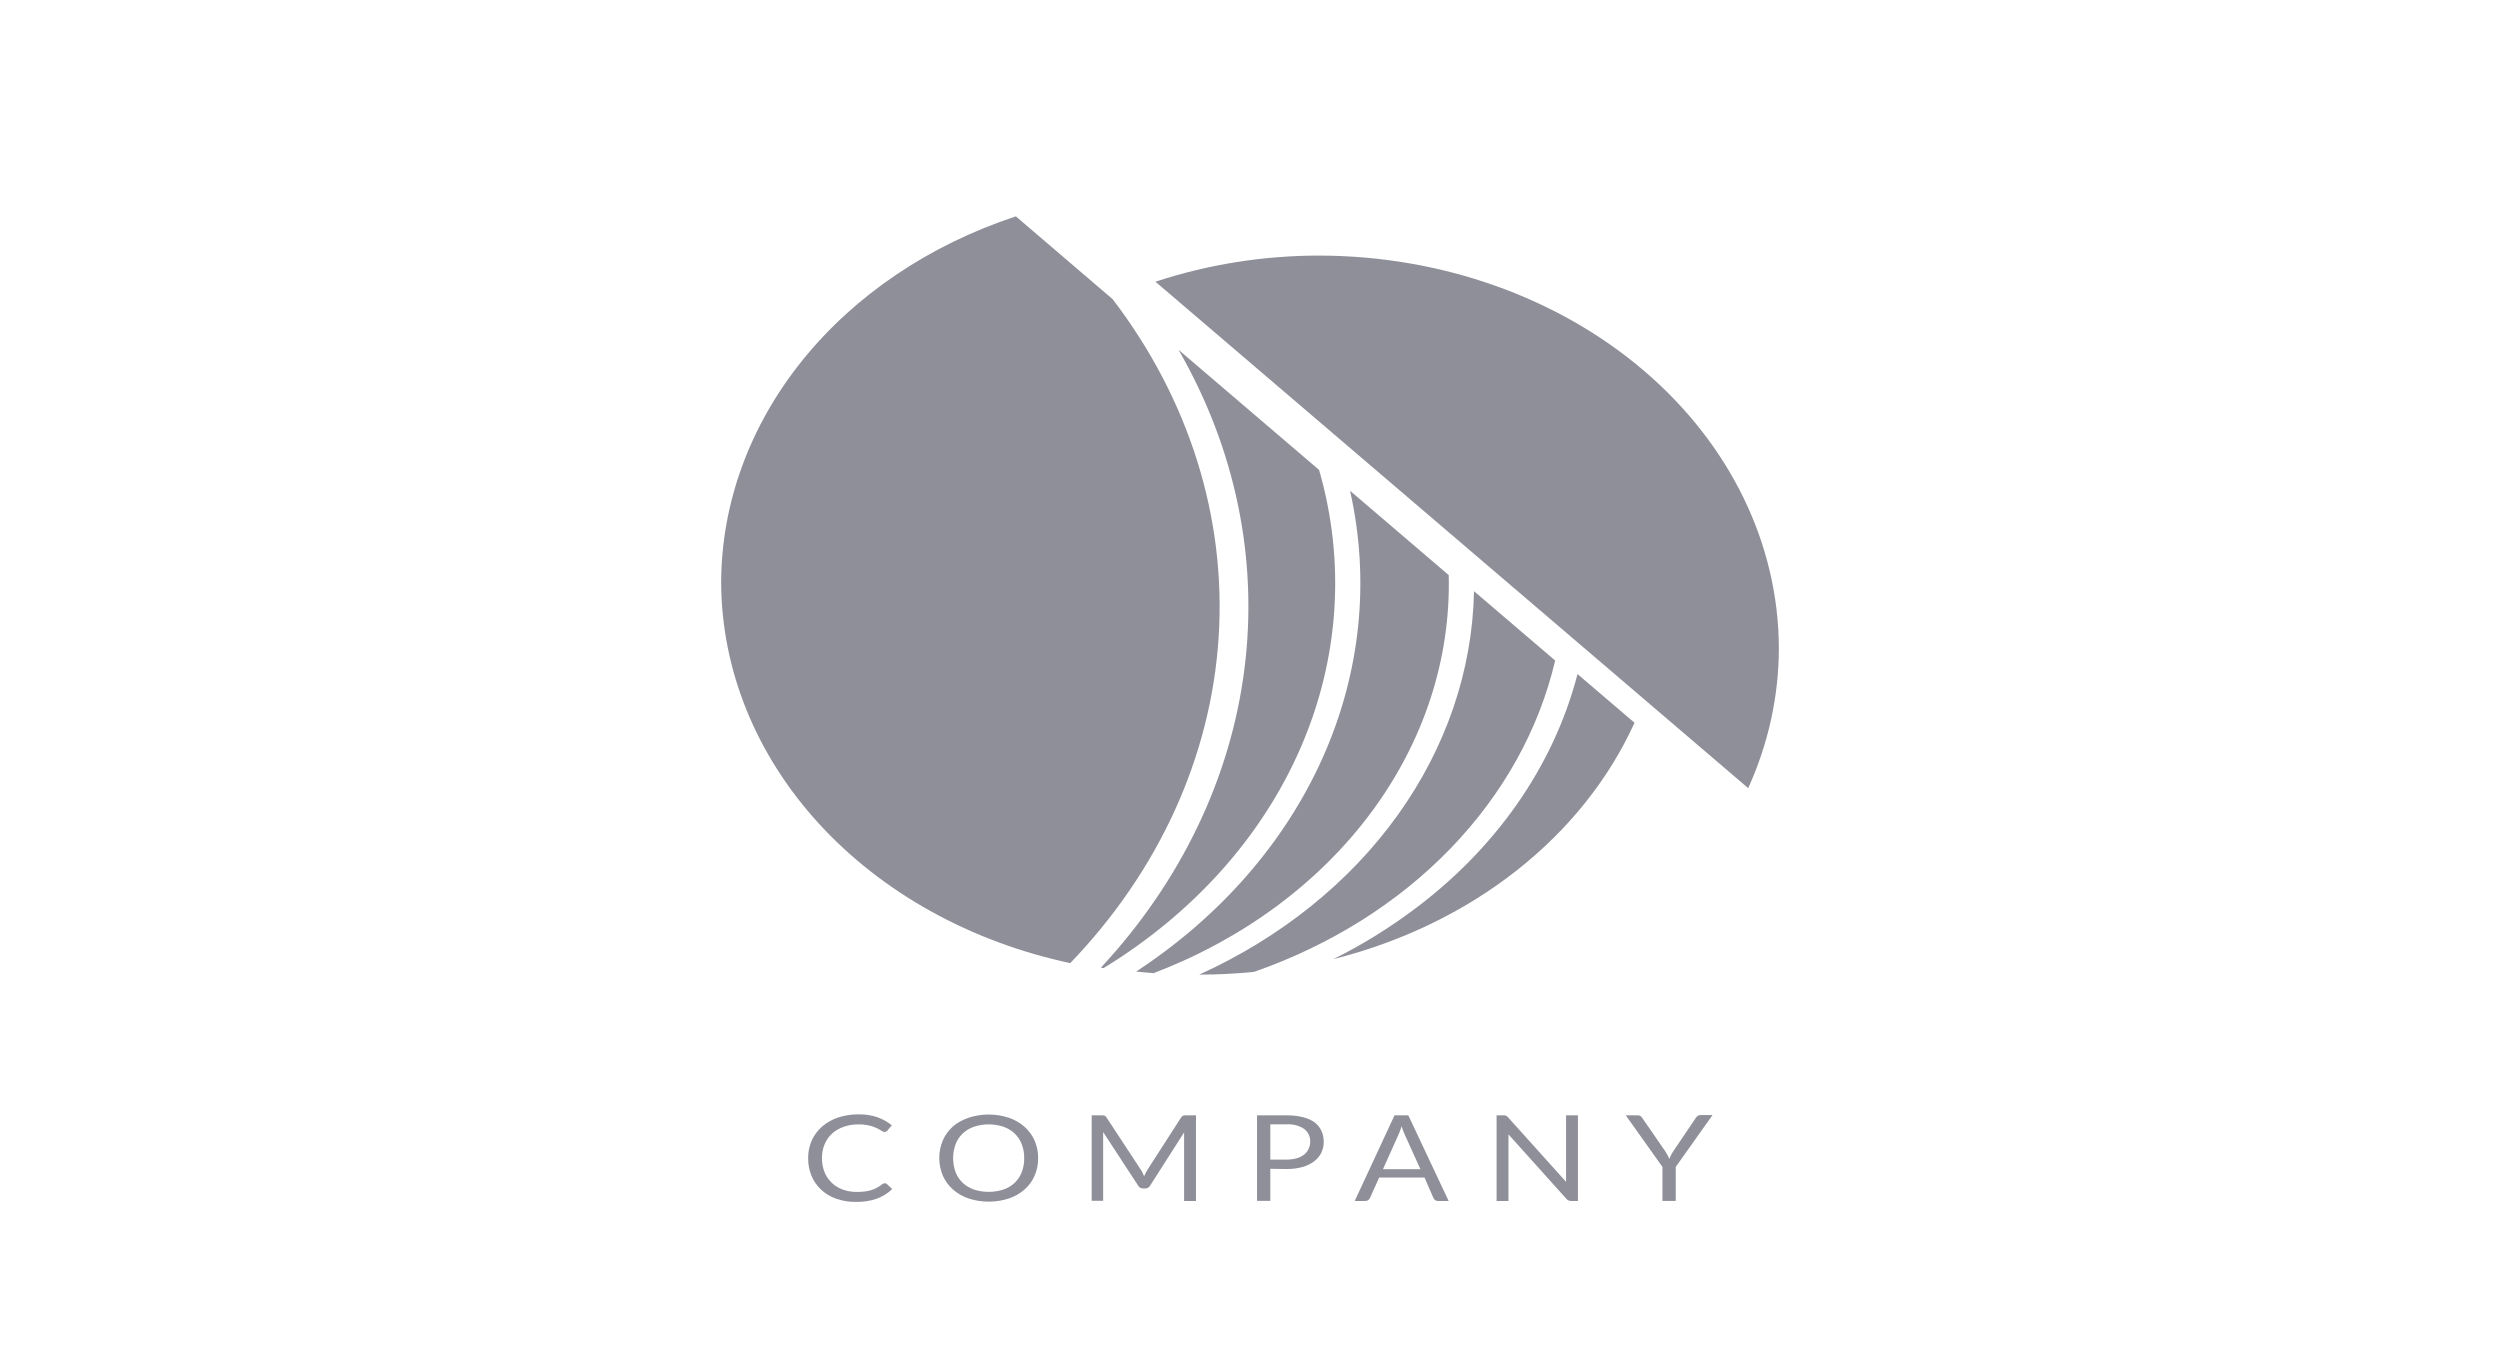
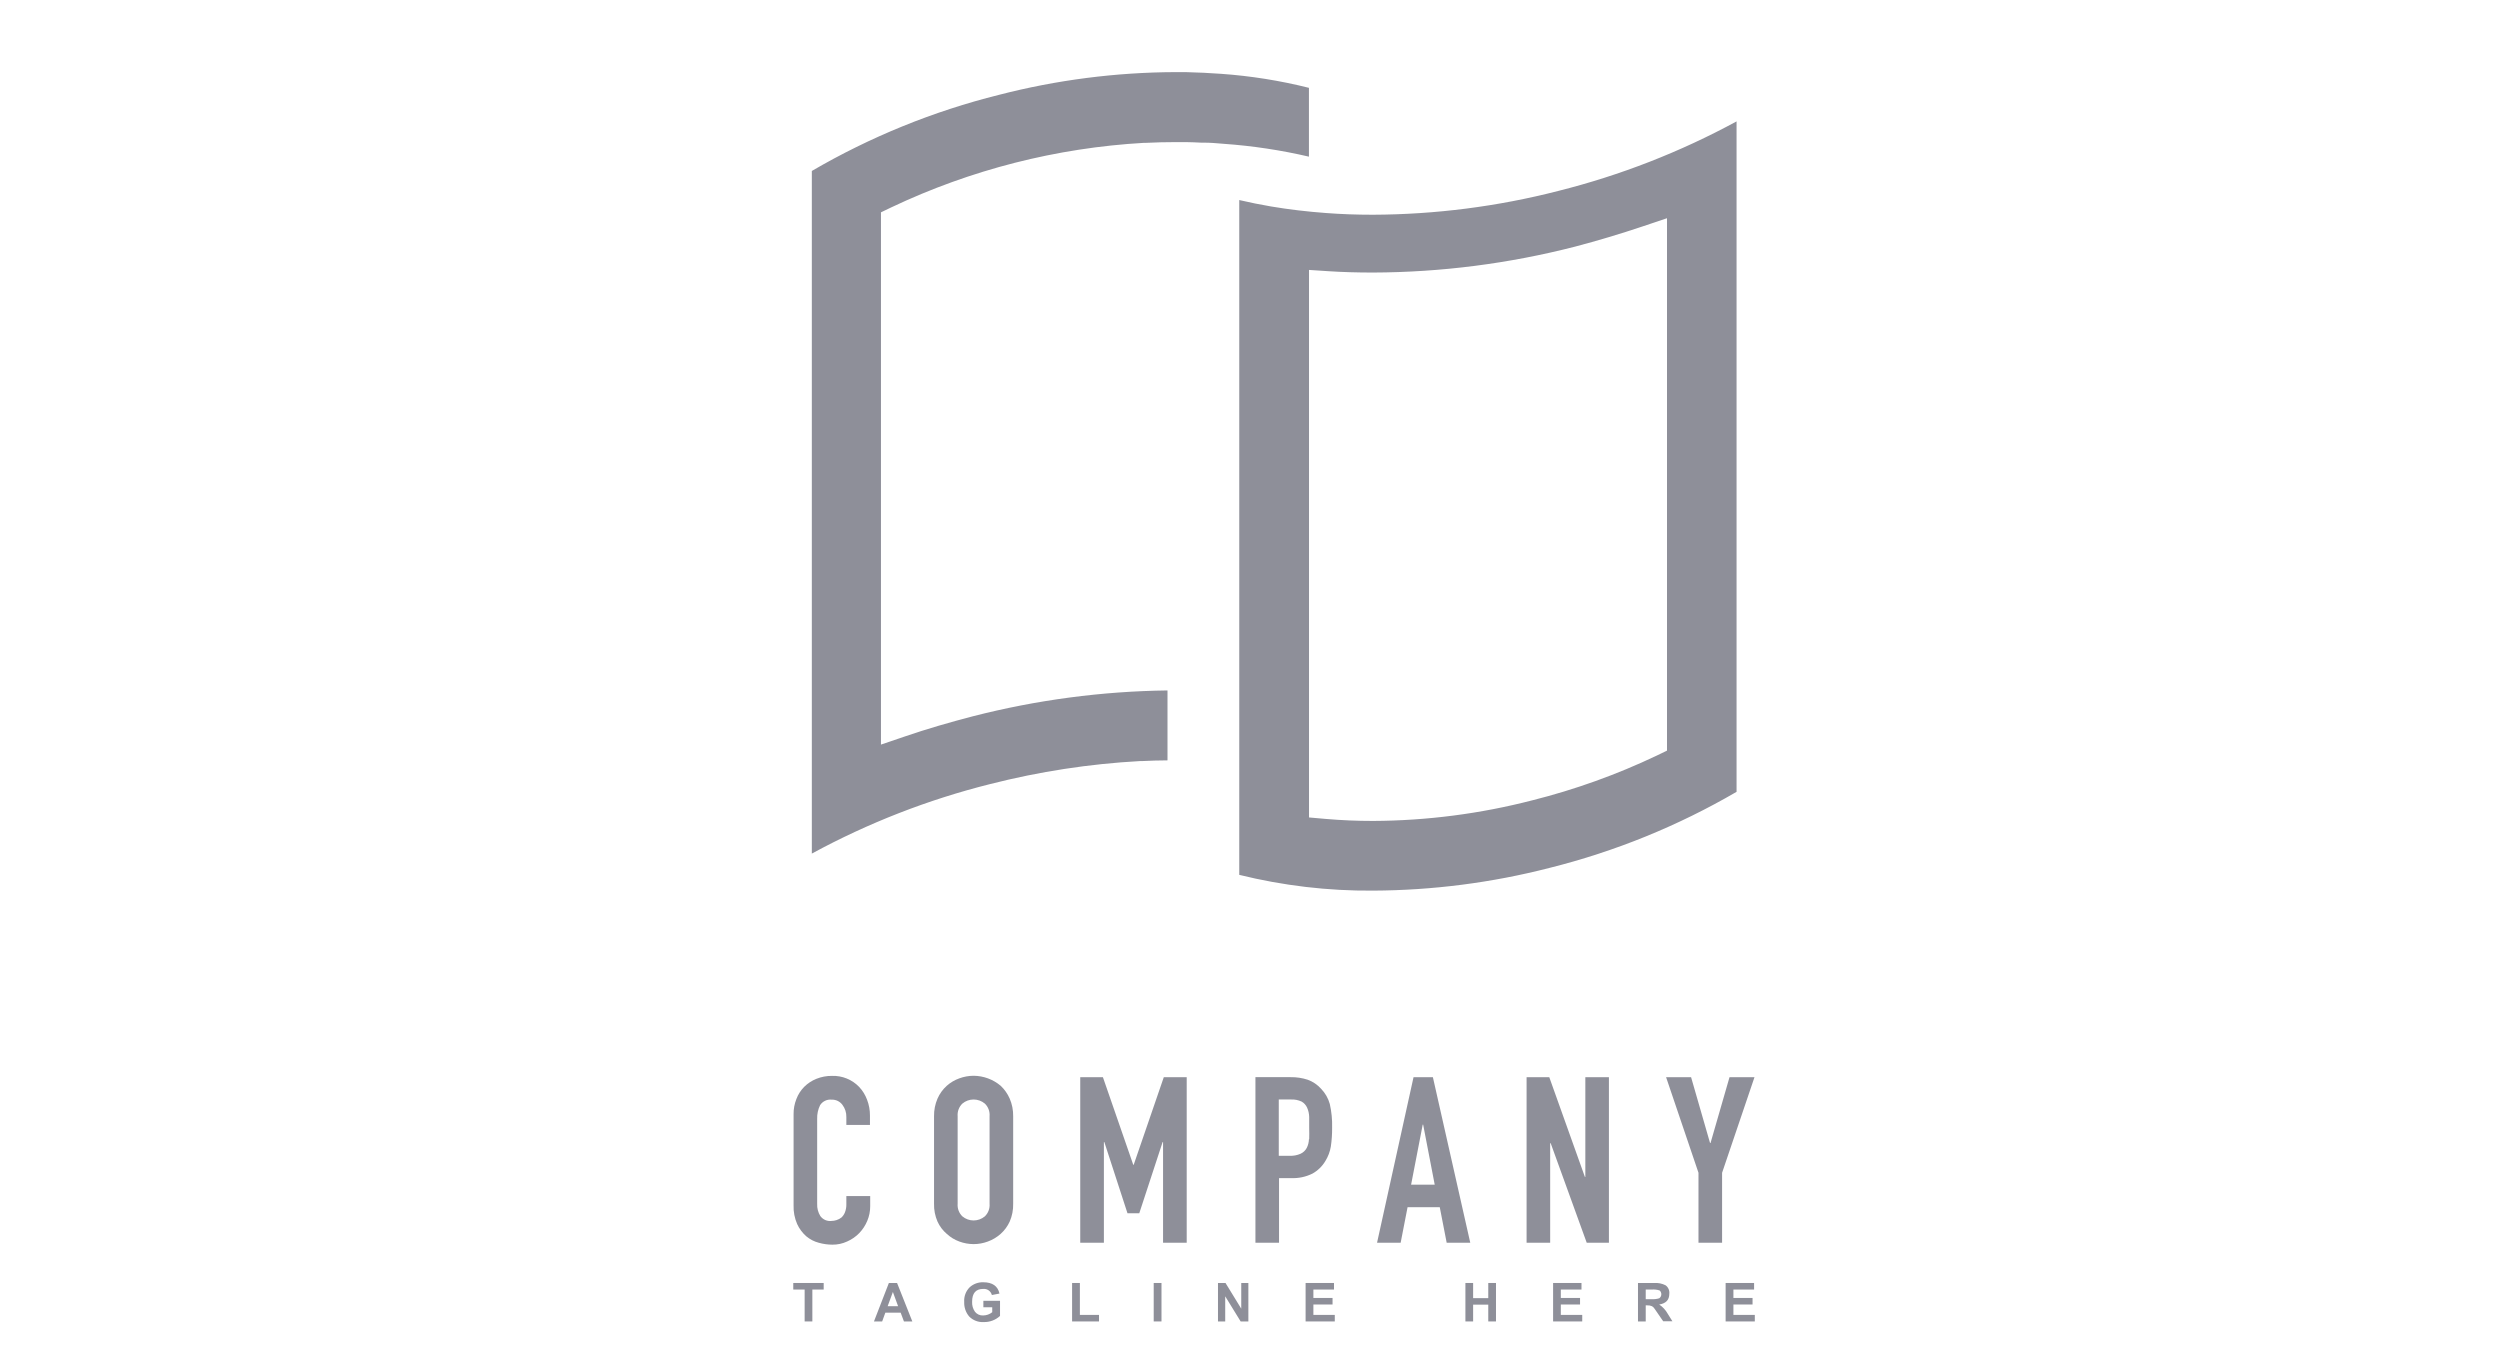
<svg xmlns="http://www.w3.org/2000/svg" width="104" height="56" viewBox="0 0 104 56" fill="none">
-   <path d="M36.81 49.223C36.826 49.224 36.842 49.227 36.856 49.232C36.871 49.238 36.884 49.246 36.895 49.256L37.116 49.464C36.945 49.632 36.733 49.766 36.495 49.858C36.217 49.958 35.916 50.006 35.615 49.999C35.331 50.004 35.049 49.959 34.786 49.867C34.55 49.783 34.337 49.656 34.163 49.495C33.985 49.328 33.848 49.132 33.76 48.919C33.663 48.682 33.615 48.432 33.619 48.181C33.615 47.928 33.666 47.677 33.771 47.44C33.867 47.226 34.013 47.03 34.199 46.864C34.387 46.702 34.612 46.574 34.861 46.489C35.133 46.399 35.422 46.355 35.714 46.357C35.985 46.352 36.254 46.393 36.506 46.478C36.725 46.559 36.925 46.671 37.1 46.81L36.915 47.032C36.902 47.047 36.886 47.061 36.868 47.072C36.846 47.085 36.82 47.091 36.793 47.089C36.765 47.087 36.737 47.079 36.713 47.065L36.614 47.006L36.476 46.931C36.416 46.903 36.354 46.878 36.291 46.857C36.209 46.832 36.125 46.813 36.04 46.798C35.931 46.781 35.821 46.773 35.711 46.775C35.501 46.773 35.293 46.806 35.098 46.874C34.917 46.937 34.753 47.031 34.618 47.152C34.48 47.281 34.374 47.431 34.306 47.596C34.228 47.783 34.19 47.981 34.193 48.181C34.19 48.383 34.228 48.584 34.306 48.775C34.373 48.938 34.478 49.088 34.613 49.216C34.739 49.336 34.896 49.429 35.071 49.49C35.251 49.554 35.444 49.586 35.639 49.584C35.752 49.586 35.865 49.579 35.976 49.565C36.158 49.546 36.333 49.492 36.487 49.407C36.564 49.364 36.637 49.315 36.705 49.261C36.733 49.238 36.771 49.224 36.81 49.223V49.223Z" fill="#8E8F99" />
-   <path d="M43.186 48.18C43.19 48.431 43.139 48.679 43.037 48.914C42.947 49.127 42.806 49.321 42.621 49.483C42.437 49.646 42.215 49.773 41.969 49.857C41.428 50.033 40.831 50.033 40.291 49.857C40.046 49.772 39.825 49.644 39.642 49.482C39.458 49.317 39.315 49.121 39.222 48.907C39.023 48.432 39.023 47.912 39.222 47.437C39.316 47.223 39.459 47.027 39.642 46.859C39.827 46.702 40.048 46.58 40.291 46.499C40.83 46.319 41.429 46.319 41.969 46.499C42.214 46.584 42.436 46.711 42.62 46.874C42.802 47.038 42.944 47.231 43.037 47.442C43.139 47.678 43.19 47.928 43.186 48.18ZM42.606 48.18C42.611 47.98 42.575 47.781 42.502 47.591C42.44 47.428 42.339 47.278 42.206 47.15C42.077 47.028 41.917 46.933 41.74 46.871C41.347 46.742 40.912 46.742 40.52 46.871C40.342 46.933 40.183 47.028 40.053 47.15C39.918 47.277 39.817 47.427 39.755 47.591C39.615 47.975 39.615 48.386 39.755 48.77C39.817 48.933 39.919 49.083 40.053 49.211C40.183 49.331 40.342 49.426 40.52 49.487C40.913 49.613 41.346 49.613 41.74 49.487C41.917 49.426 42.077 49.331 42.206 49.211C42.339 49.083 42.439 48.932 42.502 48.77C42.576 48.58 42.611 48.38 42.606 48.18V48.18Z" fill="#8E8F99" />
-   <path d="M47.536 48.799L47.594 48.931C47.617 48.884 47.636 48.841 47.658 48.799C47.679 48.754 47.703 48.711 47.73 48.669L49.14 46.478C49.168 46.44 49.193 46.417 49.22 46.41C49.258 46.4 49.297 46.396 49.336 46.398H49.753V49.961H49.259V47.341C49.259 47.308 49.259 47.27 49.259 47.23C49.256 47.19 49.256 47.149 49.259 47.108L47.84 49.329C47.822 49.363 47.793 49.391 47.757 49.41C47.721 49.43 47.679 49.44 47.636 49.44H47.556C47.513 49.441 47.471 49.431 47.434 49.411C47.398 49.391 47.369 49.363 47.352 49.329L45.891 47.094C45.891 47.136 45.891 47.179 45.891 47.221C45.891 47.264 45.891 47.301 45.891 47.334V49.954H45.414V46.398H45.831C45.87 46.396 45.909 46.4 45.947 46.41C45.981 46.424 46.008 46.448 46.024 46.478L47.465 48.671C47.493 48.712 47.517 48.755 47.536 48.799V48.799Z" fill="#8E8F99" />
-   <path d="M52.845 48.622V49.956H52.293V46.398H53.524C53.756 46.394 53.988 46.42 54.211 46.476C54.39 46.519 54.555 46.594 54.697 46.697C54.819 46.794 54.914 46.913 54.973 47.046C55.038 47.191 55.07 47.346 55.067 47.502C55.069 47.658 55.034 47.812 54.965 47.957C54.898 48.093 54.796 48.215 54.666 48.313C54.525 48.42 54.358 48.5 54.178 48.549C53.963 48.607 53.738 48.635 53.513 48.631L52.845 48.622ZM52.845 48.24H53.513C53.658 48.241 53.802 48.223 53.941 48.185C54.055 48.153 54.16 48.1 54.25 48.032C54.333 47.967 54.397 47.886 54.437 47.796C54.483 47.701 54.505 47.599 54.504 47.497C54.51 47.398 54.491 47.299 54.448 47.207C54.405 47.115 54.34 47.032 54.255 46.964C54.044 46.823 53.779 46.755 53.513 46.773H52.845V48.24Z" fill="#8E8F99" />
-   <path d="M60.264 49.961H59.828C59.785 49.963 59.742 49.951 59.707 49.928C59.676 49.906 59.651 49.878 59.635 49.846L59.26 48.985H57.374L56.985 49.846C56.971 49.877 56.947 49.905 56.916 49.926C56.881 49.95 56.837 49.963 56.792 49.961H56.356L58.012 46.398H58.586L60.264 49.961ZM57.532 48.638H59.089L58.432 47.188C58.381 47.078 58.34 46.967 58.307 46.853L58.244 47.039C58.225 47.096 58.203 47.148 58.183 47.19L57.532 48.638Z" fill="#8E8F99" />
-   <path d="M62.65 46.414C62.682 46.429 62.711 46.451 62.732 46.478L65.148 49.164C65.148 49.122 65.148 49.079 65.148 49.039C65.148 48.999 65.148 48.959 65.148 48.921V46.398H65.642V49.961H65.366C65.326 49.962 65.288 49.955 65.252 49.94C65.218 49.923 65.188 49.901 65.164 49.874L62.752 47.19C62.754 47.231 62.754 47.272 62.752 47.313C62.752 47.353 62.752 47.388 62.752 47.421V49.961H62.258V46.398H62.55C62.584 46.397 62.618 46.402 62.65 46.414V46.414Z" fill="#8E8F99" />
-   <path d="M69.71 48.544V49.959H69.158V48.544L67.632 46.398H68.126C68.168 46.395 68.211 46.406 68.245 46.428C68.275 46.451 68.3 46.478 68.319 46.508L69.274 47.893C69.313 47.952 69.346 48.006 69.374 48.058C69.401 48.11 69.423 48.159 69.443 48.209L69.514 48.056C69.541 47.999 69.573 47.945 69.608 47.893L70.549 46.499C70.569 46.471 70.594 46.446 70.621 46.423C70.654 46.399 70.697 46.386 70.74 46.388H71.24L69.71 48.544Z" fill="#8E8F99" />
-   <path d="M47.263 40.417C47.503 40.443 47.746 40.464 47.992 40.483C51.717 39.059 54.867 36.73 57.051 33.784C59.234 30.839 60.353 27.41 60.267 23.924L56.163 20.417C56.997 24.128 56.607 27.964 55.035 31.496C53.463 35.028 50.772 38.117 47.263 40.417V40.417Z" fill="#8E8F99" />
-   <path d="M45.797 40.254L45.908 40.273C49.658 37.981 52.517 34.781 54.115 31.086C55.714 27.391 55.978 23.372 54.873 19.547L49.027 14.552C51.392 18.658 52.344 23.253 51.772 27.803C51.2 32.353 49.128 36.67 45.797 40.254V40.254Z" fill="#8E8F99" />
-   <path d="M65.625 28.042C64.632 31.872 62.219 35.326 58.746 37.891C57.732 38.644 56.638 39.316 55.478 39.896C58.306 39.185 60.906 37.93 63.076 36.225C65.246 34.521 66.93 32.414 67.996 30.066L65.625 28.042Z" fill="#8E8F99" />
-   <path d="M64.695 27.478L61.319 24.594C61.254 27.883 60.16 31.096 58.15 33.901C56.14 36.706 53.287 39 49.888 40.544H49.905C50.662 40.544 51.419 40.505 52.171 40.429C55.347 39.321 58.154 37.559 60.339 35.299C62.524 33.039 64.021 30.352 64.695 27.478V27.478Z" fill="#8E8F99" />
-   <path d="M46.286 12.446L42.259 9C38.658 10.189 35.562 12.278 33.375 14.995C31.188 17.713 30.011 20.931 30 24.229V24.229C30.014 27.872 31.449 31.409 34.079 34.277C36.71 37.145 40.385 39.182 44.522 40.066C48.216 36.221 50.379 31.469 50.696 26.502C51.013 21.535 49.468 16.611 46.286 12.446V12.446Z" fill="#8E8F99" />
-   <path d="M74 26.948C73.985 22.625 71.969 18.482 68.391 15.425C64.813 12.368 59.964 10.645 54.904 10.632V10.632C52.566 10.63 50.247 10.999 48.066 11.719L72.725 32.787C73.569 30.925 74.001 28.945 74 26.948V26.948Z" fill="#8E8F99" />
+   <path fill-rule="evenodd" clip-rule="evenodd" d="M50.114 5.935H49.977C49.767 5.922 49.557 5.917 49.347 5.912H49.347H49.327H48.892C48.495 5.912 48.09 5.922 47.688 5.942C47.657 5.94 47.627 5.94 47.597 5.942C43.952 6.149 40.382 7.06 37.081 8.625L36.648 8.833V30.975L37.66 30.631C38.548 30.326 39.494 30.052 40.473 29.797C43.119 29.118 45.837 28.757 48.568 28.722V31.631C48.206 31.633 47.855 31.643 47.503 31.661H47.419C45.318 31.776 43.232 32.097 41.191 32.617C38.607 33.264 36.114 34.236 33.772 35.509V7.112C36.205 5.693 38.825 4.627 41.556 3.946C43.953 3.327 46.417 3.009 48.892 3H49.319C49.83 3.013 50.329 3.036 50.797 3.071C52.03 3.158 53.253 3.353 54.452 3.654V6.517C53.287 6.246 52.103 6.067 50.91 5.983C50.886 5.981 50.862 5.979 50.838 5.977C50.591 5.956 50.344 5.935 50.114 5.935ZM55.153 8.861C55.788 8.91 56.446 8.933 57.111 8.933C59.712 8.923 62.303 8.591 64.824 7.943C67.407 7.294 69.899 6.322 72.241 5.05V32.94C69.807 34.358 67.185 35.424 64.455 36.106C62.057 36.723 59.593 37.039 57.118 37.05C55.243 37.065 53.374 36.844 51.553 36.394V8.322C51.983 8.421 52.426 8.513 52.876 8.589C53.615 8.714 54.394 8.805 55.153 8.861ZM69.347 9.078L68.335 9.418C67.404 9.731 66.466 10.011 65.522 10.26C62.775 10.966 59.951 11.328 57.116 11.338C56.456 11.338 55.849 11.32 55.262 11.282L54.455 11.229V31.318V34.006L55.148 34.067C55.79 34.123 56.453 34.151 57.121 34.151C59.354 34.141 61.578 33.853 63.741 33.294C65.522 32.847 67.255 32.224 68.915 31.435L69.347 31.226V9.078Z" fill="#8E8F99" />
+   <path d="M35.737 45.212C35.592 45.062 35.416 44.943 35.222 44.865C35.028 44.786 34.82 44.75 34.611 44.757C34.389 44.754 34.168 44.796 33.961 44.879C33.772 44.955 33.6 45.068 33.455 45.212C33.312 45.357 33.201 45.53 33.129 45.721C33.05 45.921 33.01 46.134 33.013 46.349V50.143C33.004 50.41 33.055 50.676 33.162 50.921C33.251 51.116 33.381 51.289 33.541 51.43C33.693 51.557 33.871 51.65 34.062 51.699C34.247 51.751 34.438 51.778 34.629 51.778C34.84 51.78 35.05 51.735 35.241 51.646C35.431 51.563 35.603 51.444 35.747 51.295C35.888 51.148 36.001 50.975 36.079 50.786C36.16 50.595 36.201 50.389 36.2 50.181V49.757H35.208V50.095C35.211 50.21 35.192 50.325 35.15 50.433C35.118 50.514 35.069 50.587 35.006 50.647C34.945 50.696 34.874 50.733 34.799 50.756C34.732 50.778 34.662 50.79 34.591 50.791C34.503 50.802 34.413 50.788 34.331 50.753C34.249 50.717 34.179 50.66 34.126 50.588C34.032 50.436 33.986 50.258 33.994 50.08V46.542C33.988 46.346 34.03 46.151 34.116 45.975C34.167 45.895 34.24 45.831 34.326 45.791C34.412 45.75 34.507 45.735 34.601 45.746C34.687 45.743 34.772 45.761 34.849 45.798C34.926 45.836 34.993 45.891 35.044 45.96C35.155 46.106 35.213 46.285 35.208 46.469V46.797H36.19V46.41C36.192 46.183 36.151 45.958 36.069 45.746C35.995 45.548 35.883 45.366 35.737 45.212V45.212Z" fill="#8E8F99" />
+   <path d="M41.629 45.169C41.313 44.902 40.914 44.755 40.501 44.752C40.299 44.753 40.098 44.789 39.909 44.859C39.716 44.928 39.538 45.033 39.385 45.169C39.221 45.317 39.09 45.498 39.001 45.701C38.901 45.932 38.852 46.183 38.856 46.435V50.074C38.849 50.33 38.899 50.585 39.001 50.819C39.09 51.015 39.221 51.189 39.385 51.328C39.537 51.469 39.715 51.578 39.909 51.648C40.098 51.718 40.299 51.754 40.501 51.755C40.703 51.755 40.903 51.719 41.093 51.648C41.29 51.577 41.472 51.468 41.629 51.328C41.787 51.186 41.914 51.013 42.003 50.819C42.105 50.585 42.154 50.33 42.148 50.074V46.435C42.152 46.183 42.103 45.932 42.003 45.701C41.915 45.5 41.788 45.319 41.629 45.169V45.169ZM41.166 50.074C41.174 50.171 41.161 50.269 41.127 50.36C41.093 50.451 41.039 50.533 40.969 50.601C40.838 50.711 40.672 50.771 40.502 50.771C40.331 50.771 40.166 50.711 40.035 50.601C39.965 50.533 39.911 50.451 39.877 50.36C39.843 50.269 39.83 50.171 39.838 50.074V46.435C39.83 46.339 39.843 46.241 39.877 46.15C39.911 46.059 39.965 45.976 40.035 45.909C40.166 45.799 40.331 45.739 40.502 45.739C40.672 45.739 40.838 45.799 40.969 45.909C41.039 45.976 41.093 46.059 41.127 46.15C41.161 46.241 41.174 46.339 41.166 46.435V50.074Z" fill="#8E8F99" />
+   <path d="M49.367 51.699V44.811H48.414L47.161 48.457H47.144L45.881 44.811H44.938V51.699H45.922V47.509H45.94L46.903 50.471H47.394L48.365 47.509H48.383V51.699H49.367Z" fill="#8E8F99" />
+   <path d="M54.958 45.294C54.806 45.124 54.615 44.994 54.401 44.917C54.171 44.842 53.93 44.806 53.688 44.81H52.226V51.699H53.208V49.009H53.713C54.02 49.023 54.324 48.958 54.599 48.821C54.822 48.697 55.008 48.515 55.138 48.294C55.251 48.111 55.328 47.907 55.363 47.694C55.401 47.435 55.419 47.173 55.416 46.911C55.425 46.58 55.393 46.249 55.32 45.927C55.254 45.688 55.13 45.471 54.958 45.294V45.294ZM54.452 47.394C54.448 47.519 54.417 47.641 54.361 47.753C54.305 47.859 54.216 47.943 54.108 47.994C53.963 48.059 53.804 48.089 53.645 48.081H53.197V45.739H53.703C53.856 45.731 54.008 45.761 54.146 45.825C54.248 45.883 54.328 45.972 54.376 46.079C54.43 46.2 54.459 46.331 54.462 46.463C54.462 46.608 54.462 46.761 54.462 46.921C54.462 47.081 54.472 47.247 54.462 47.394H54.452Z" fill="#8E8F99" />
+   <path d="M59.608 44.811H58.803L57.285 51.699H58.267L58.555 50.219H59.894L60.182 51.699H61.163L59.608 44.811ZM58.702 49.281L59.185 46.784H59.203L59.684 49.281H58.702Z" fill="#8E8F99" />
+   <path d="M65.95 48.961H65.932L64.45 44.811H63.506V51.699H64.487V47.557H64.508L66.008 51.699H66.931V44.811H65.95V48.961Z" fill="#8E8F99" />
+   <path d="M71.948 44.811L71.158 47.549H71.138L70.349 44.811H69.309L70.657 48.788V51.699H71.639V48.788L72.987 44.811H71.948Z" fill="#8E8F99" />
+   <path d="M33 53.645H33.473V54.972H33.794V53.645H34.265V53.372H33V53.645Z" fill="#8E8F99" />
+   <path d="M36.977 53.372L36.357 54.972H36.698L36.83 54.608H37.468L37.604 54.972H37.953L37.318 53.372H36.977ZM36.926 54.339L37.144 53.746L37.361 54.339H36.926Z" fill="#8E8F99" />
+   <path d="M40.908 54.382H41.277V54.588C41.169 54.675 41.036 54.722 40.898 54.723C40.833 54.727 40.769 54.715 40.71 54.688C40.651 54.661 40.599 54.621 40.559 54.57C40.474 54.449 40.432 54.302 40.44 54.153C40.44 53.797 40.594 53.619 40.9 53.619C40.981 53.611 41.062 53.633 41.128 53.679C41.194 53.726 41.242 53.795 41.262 53.873L41.578 53.812C41.51 53.5 41.285 53.342 40.9 53.342C40.695 53.337 40.495 53.41 40.341 53.548C40.261 53.628 40.198 53.724 40.159 53.83C40.119 53.937 40.103 54.05 40.111 54.163C40.102 54.382 40.175 54.597 40.316 54.764C40.394 54.844 40.489 54.907 40.594 54.947C40.699 54.988 40.811 55.005 40.923 54.998C41.173 55.005 41.416 54.913 41.601 54.743V54.113H40.908V54.382Z" fill="#8E8F99" />
+   <path d="M44.923 53.372H44.599V54.972H45.719V54.7H44.923V53.372Z" fill="#8E8F99" />
+   <path d="M48.318 53.372H47.994V54.972H48.318V53.372Z" fill="#8E8F99" />
+   <path d="M51.636 54.441L50.981 53.372H50.668V54.972H50.969V53.927L51.611 54.972H51.932V53.372H51.636V54.441Z" fill="#8E8F99" />
+   <path d="M54.637 54.267H55.434V53.995H54.637V53.645H55.494V53.372H54.313V54.972H55.527V54.7H54.637V54.267Z" fill="#8E8F99" />
+   <path d="M61.912 54.003H61.282V53.372H60.961V54.972H61.282V54.273H61.912V54.972H62.233V53.372H61.912V54.003Z" fill="#8E8F99" />
+   <path d="M64.93 54.267H65.73V53.995H64.93V53.645H65.79V53.372H64.609V54.972H65.821V54.7H64.93V54.267Z" fill="#8E8F99" />
+   <path d="M69.023 54.268C69.302 54.224 69.443 54.077 69.443 53.823C69.451 53.755 69.441 53.686 69.413 53.623C69.386 53.56 69.342 53.506 69.286 53.467C69.141 53.394 68.98 53.361 68.818 53.373H68.14V54.972H68.462V54.303H68.525C68.593 54.299 68.662 54.311 68.725 54.339C68.772 54.368 68.811 54.408 68.839 54.456L69.188 54.964H69.572L69.377 54.652C69.291 54.497 69.17 54.366 69.023 54.268V54.268ZM68.699 54.046H68.462V53.645H68.715C68.825 53.636 68.936 53.649 69.041 53.683C69.064 53.703 69.083 53.729 69.095 53.758C69.107 53.787 69.113 53.818 69.111 53.849C69.11 53.88 69.101 53.911 69.087 53.938C69.072 53.966 69.051 53.99 69.026 54.008C68.92 54.041 68.81 54.053 68.699 54.046V54.046Z" fill="#8E8F99" />
+   <path d="M72.11 54.267H72.906V53.995H72.11V53.645H72.97V53.372H71.786V54.972H73V54.7H72.11V54.267Z" fill="#8E8F99" />
</svg>
